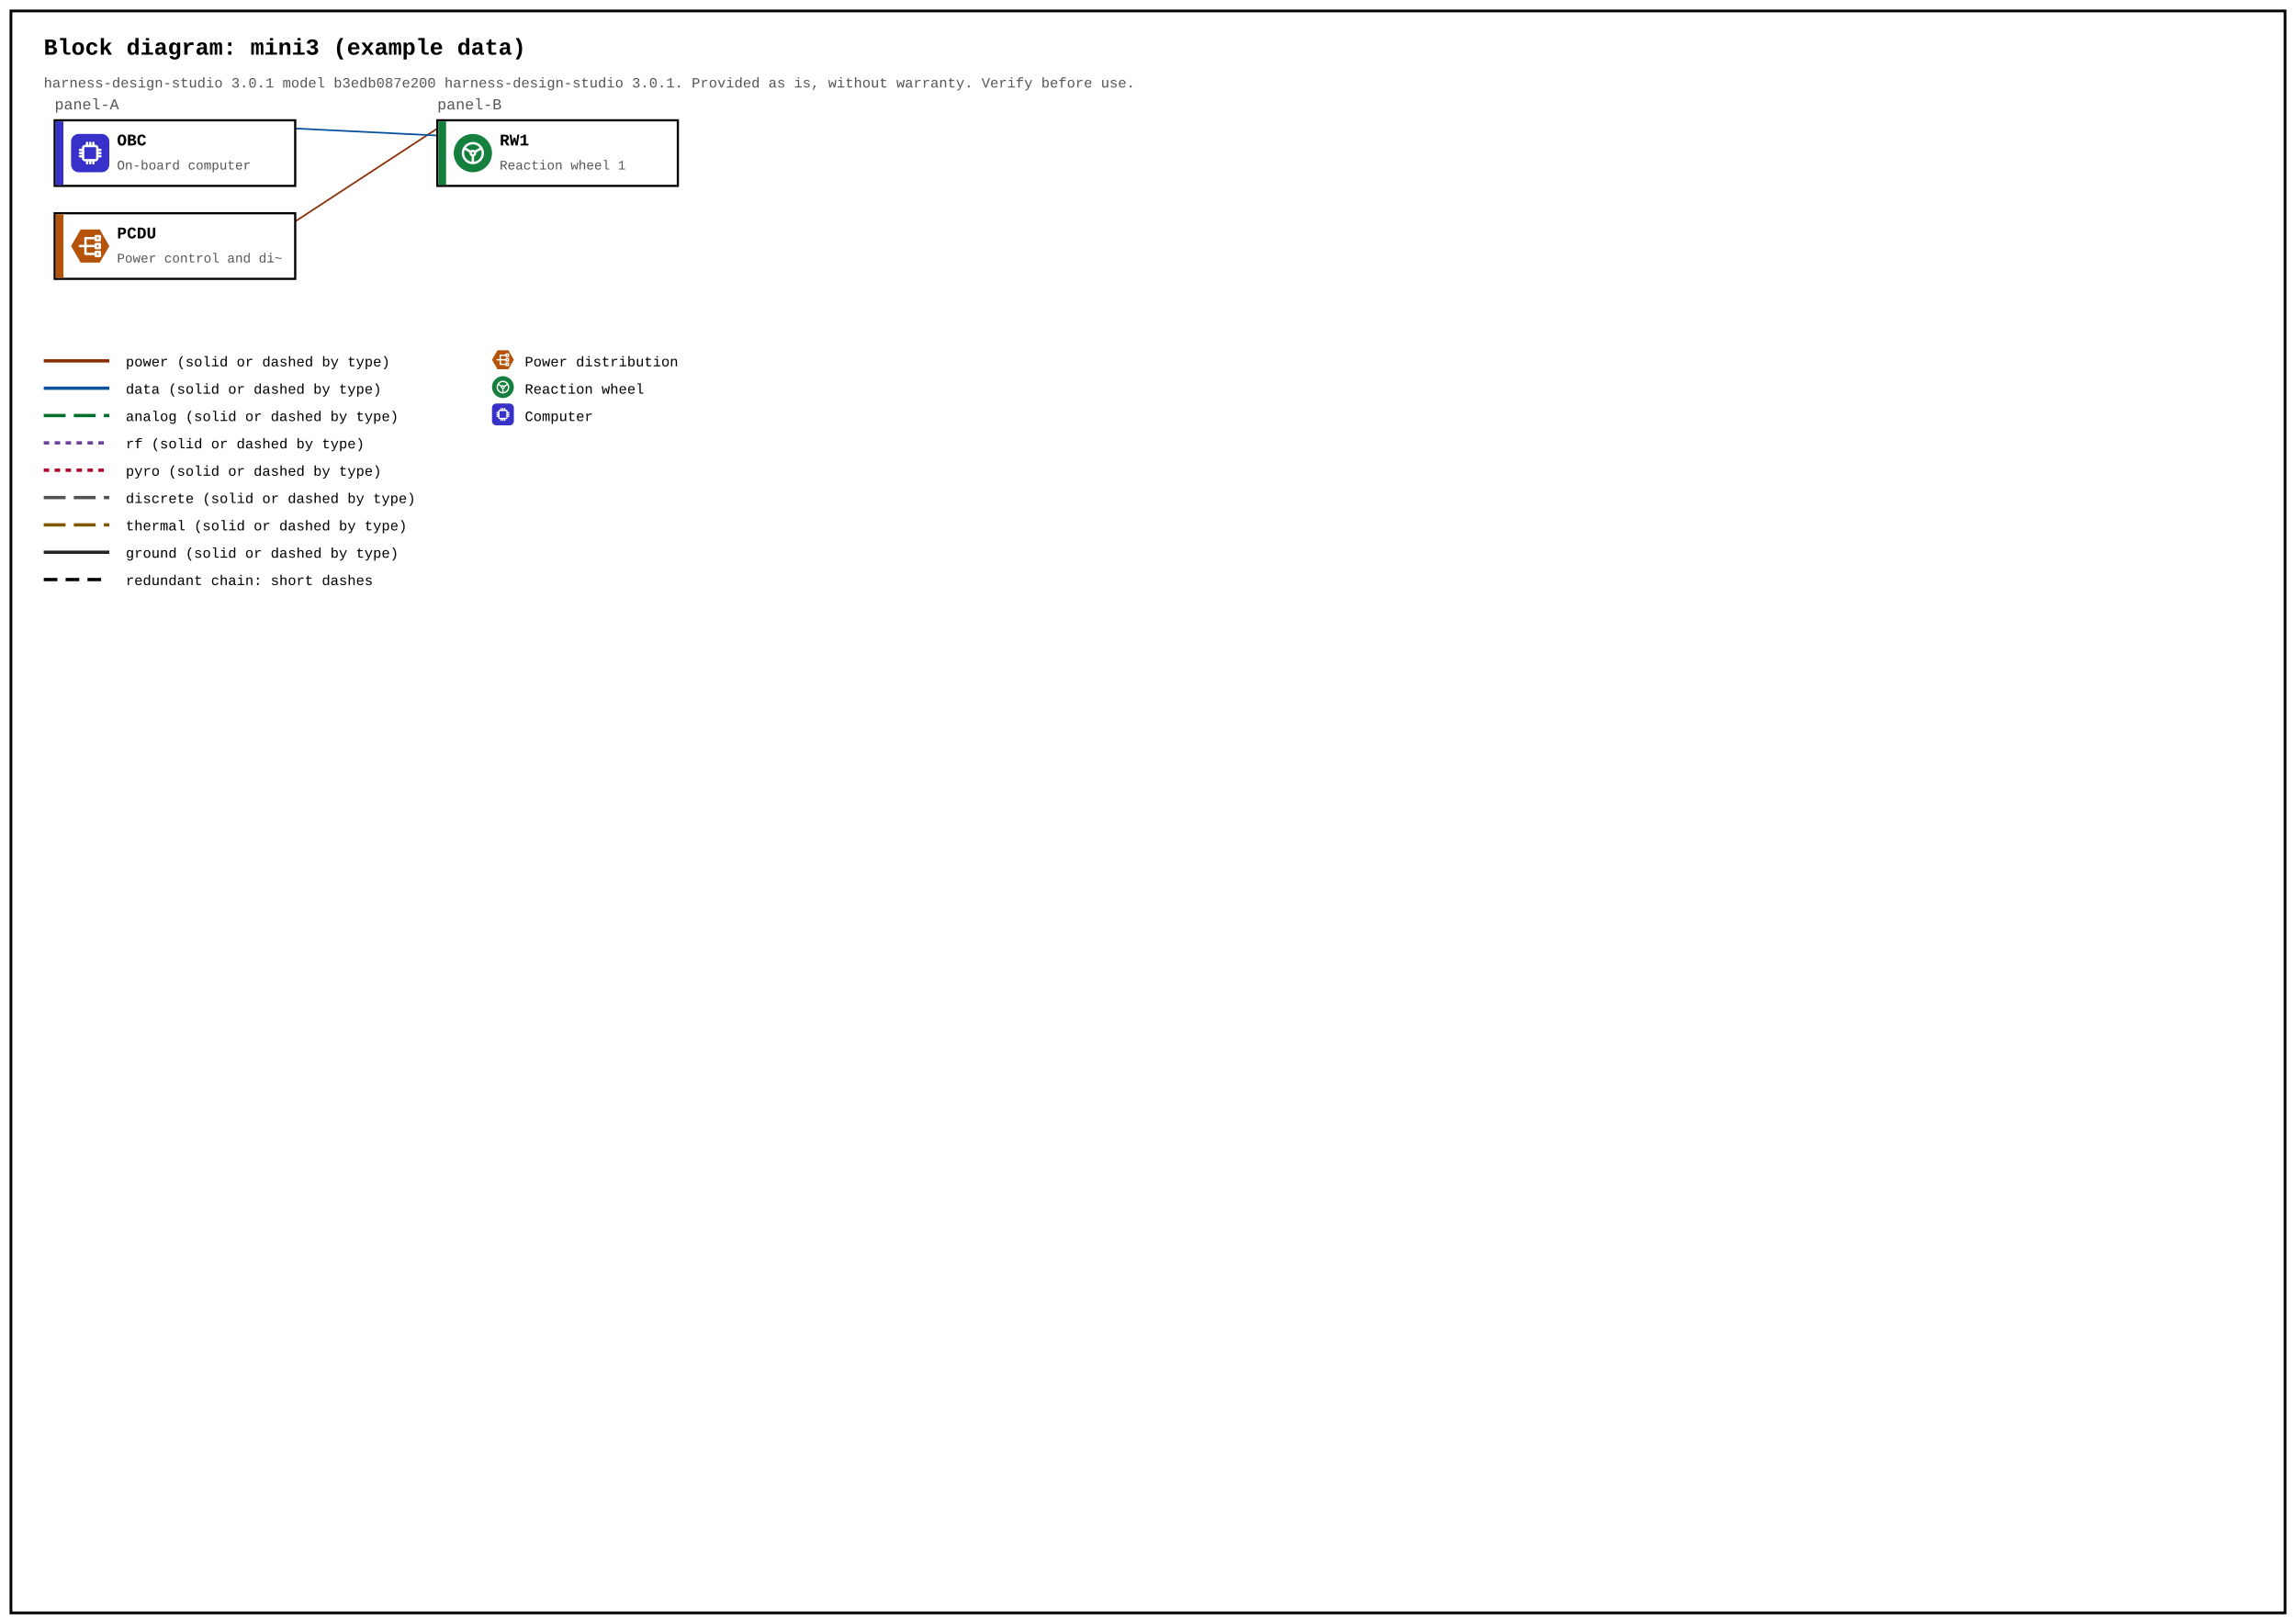
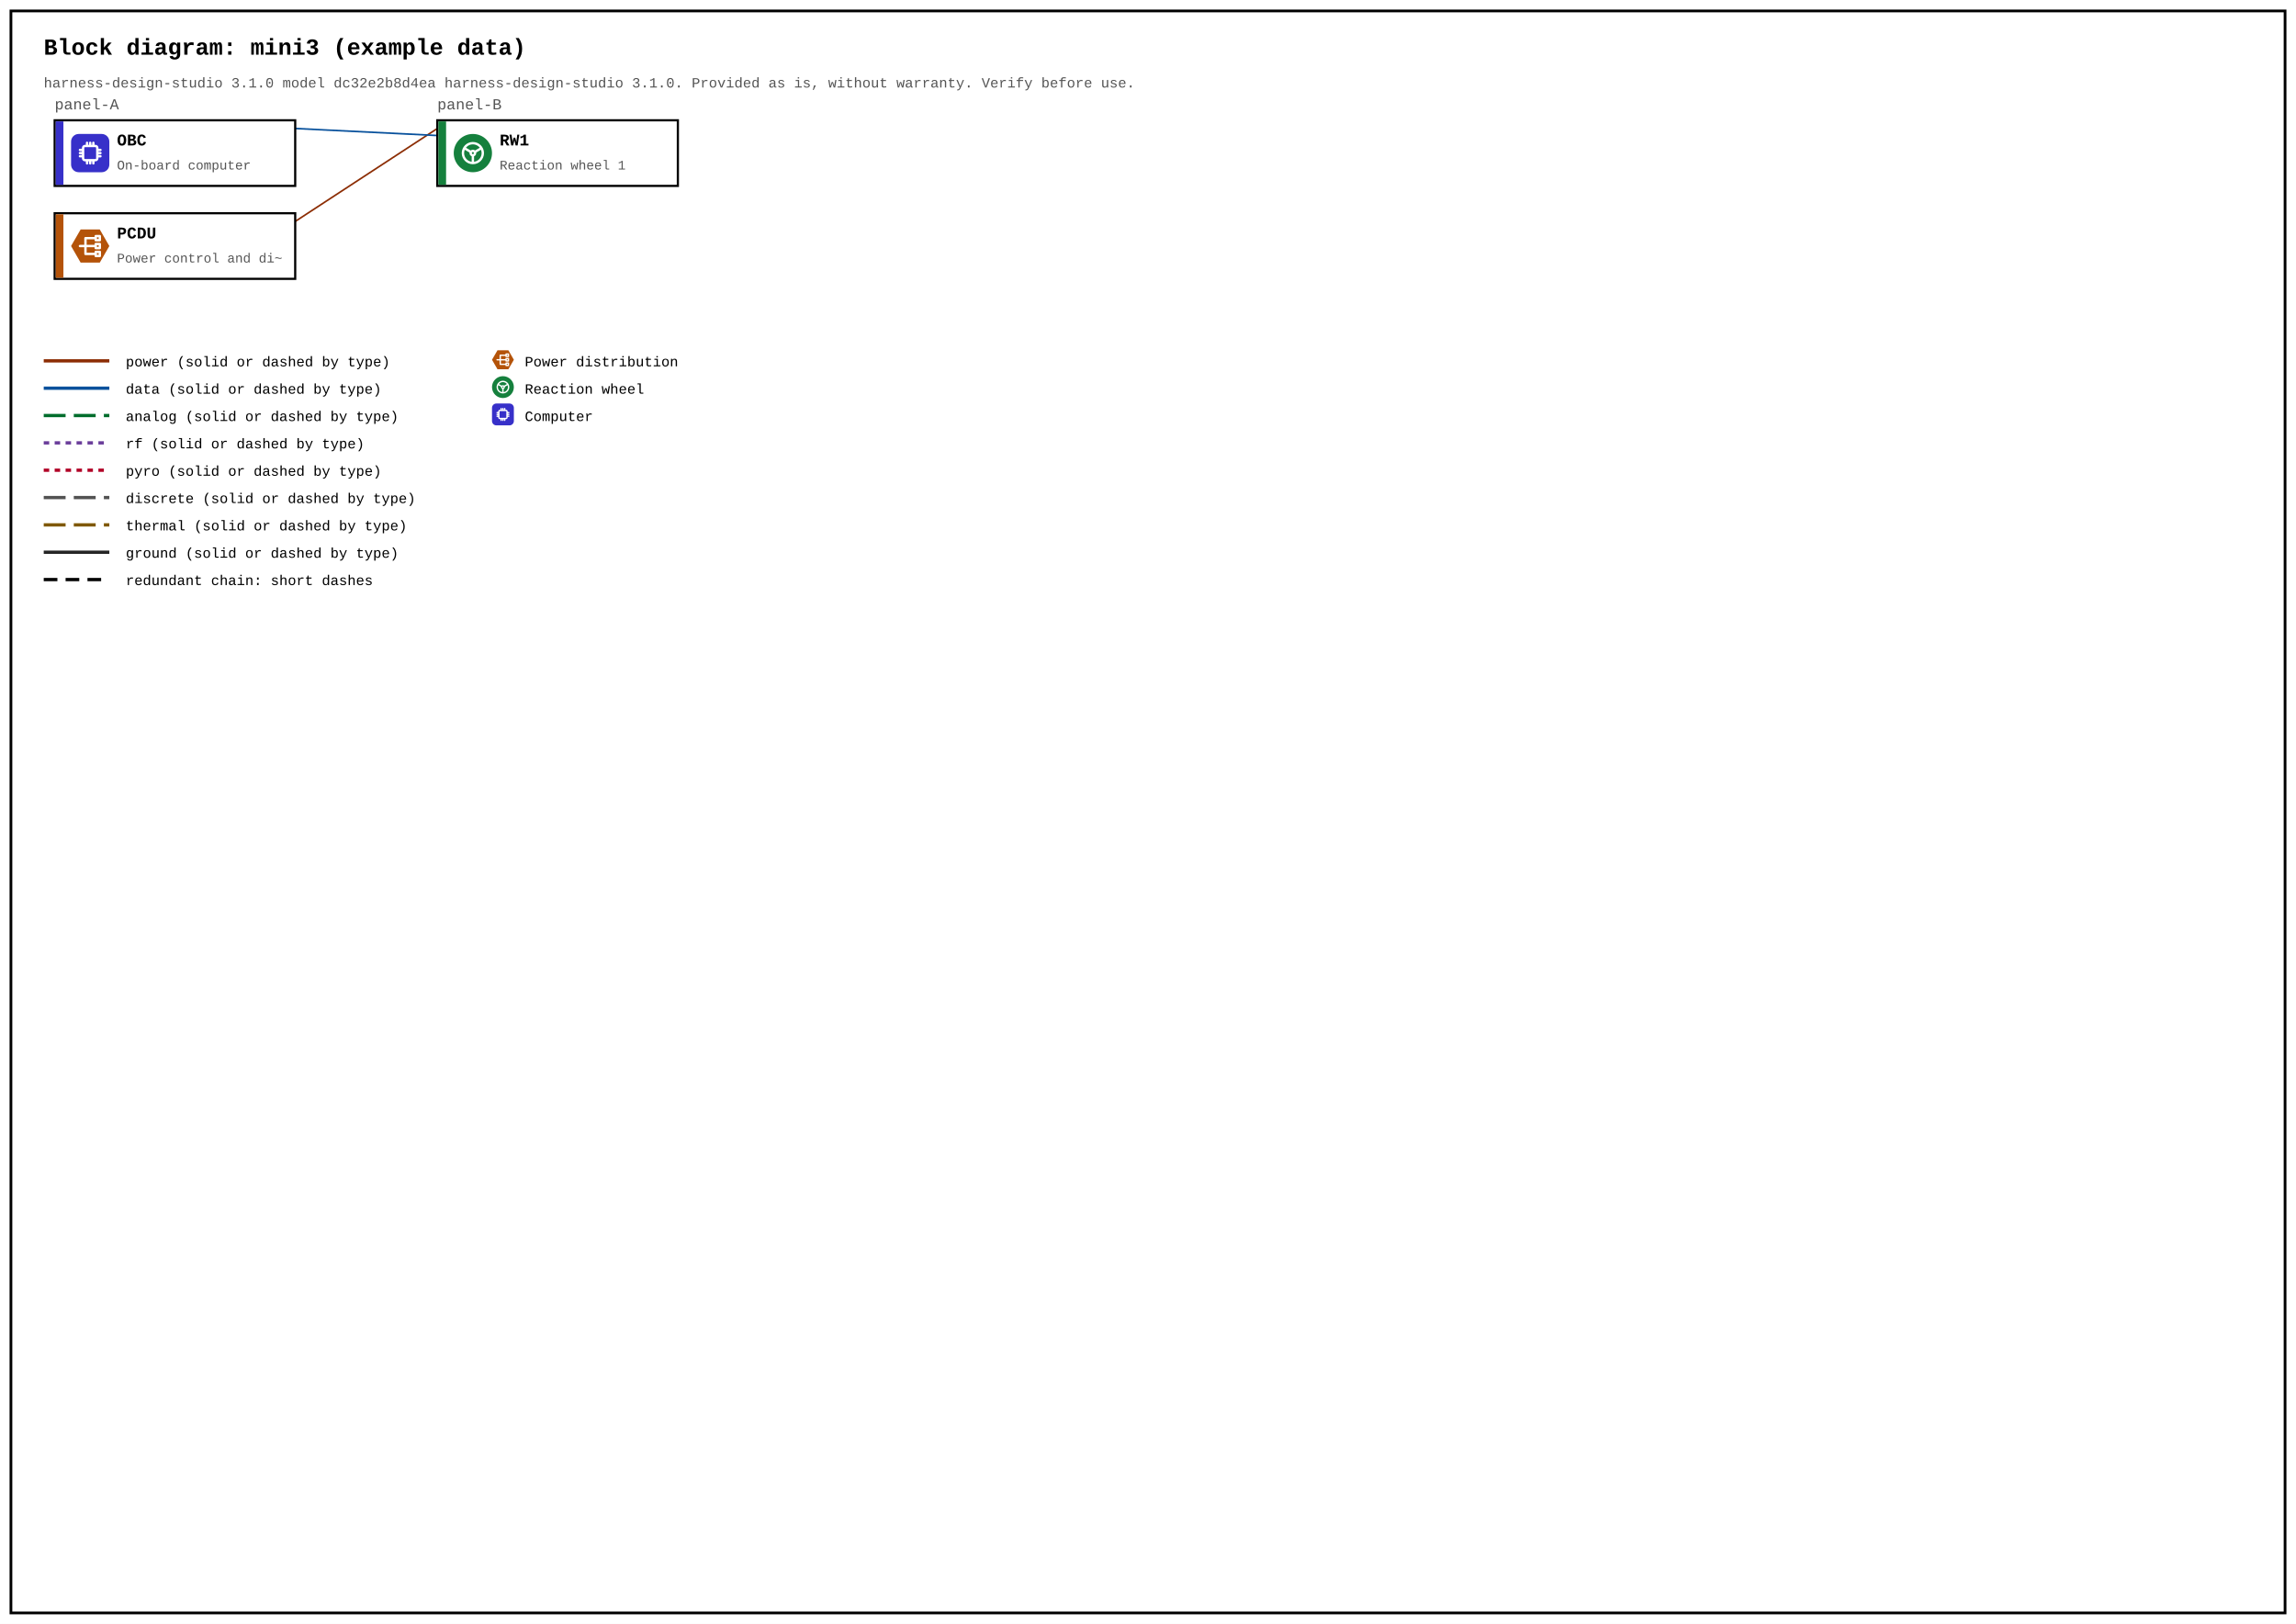
<svg xmlns="http://www.w3.org/2000/svg" width="420mm" height="297mm" viewBox="0 0 420 297" font-family="Courier New, Courier, monospace">
  <rect x="0" y="0" width="420" height="297" fill="#ffffff" />
  <rect x="2" y="2" width="416" height="293" fill="none" stroke="#000000" stroke-width="0.5" />
  <text x="8" y="10" font-size="4.2" font-weight="bold" text-anchor="start" fill="#000000">Block diagram: mini3 (example data)</text>
-   <text x="8" y="16" font-size="2.6" text-anchor="start" fill="#555555">harness-design-studio 3.0.1 model b3edb087e200   harness-design-studio 3.0.1. Provided as is, without warranty. Verify before use.</text>
+   <text x="8" y="16" font-size="2.6" text-anchor="start" fill="#555555">harness-design-studio 3.1.0 model dc32e2b8d4ea   harness-design-studio 3.1.0. Provided as is, without warranty. Verify before use.</text>
  <text x="10" y="20" font-size="2.8" text-anchor="start" fill="#555555">panel-A</text>
  <text x="80" y="20" font-size="2.8" text-anchor="start" fill="#555555">panel-B</text>
  <line x1="54" y1="40.5" x2="80" y2="23.5" stroke="#8c2d04" stroke-width="0.3" />
  <line x1="54" y1="23.5" x2="80" y2="24.786" stroke="#08519c" stroke-width="0.3" />
  <rect x="10" y="22" width="44" height="12" fill="#ffffff" stroke="#000000" stroke-width="0.4" />
  <path d="M 10.2 22.2 L 11.6 22.2 L 11.6 33.8 L 10.2 33.8 Z" fill="#3730c9" />
  <path d="M 14.4 24.5 L 18.6 24.5 C 19.373 24.5 20 25.127 20 25.9 L 20 30.1 C 20 30.873 19.373 31.5 18.6 31.5 L 14.4 31.5 C 13.627 31.5 13 30.873 13 30.1 L 13 25.9 C 13 25.127 13.627 24.5 14.4 24.5 Z" fill="#3730c9" />
  <path d="M 15.547 26.701 L 17.453 26.701 C 17.644 26.701 17.799 26.856 17.799 27.047 L 17.799 28.953 C 17.799 29.144 17.644 29.299 17.453 29.299 L 15.547 29.299 C 15.356 29.299 15.201 29.144 15.201 28.953 L 15.201 27.047 C 15.201 26.856 15.356 26.701 15.547 26.701 Z M 15.922 26.123 L 15.922 26.701 M 15.922 29.299 L 15.922 29.877 M 14.623 27.422 L 15.201 27.422 M 17.799 27.422 L 18.377 27.422 M 16.5 26.123 L 16.5 26.701 M 16.5 29.299 L 16.5 29.877 M 14.623 28 L 15.201 28 M 17.799 28 L 18.377 28 M 17.078 26.123 L 17.078 26.701 M 17.078 29.299 L 17.078 29.877 M 14.623 28.578 L 15.201 28.578 M 17.799 28.578 L 18.377 28.578" fill="none" stroke="#ffffff" stroke-width="0.433" stroke-linecap="round" stroke-linejoin="round" />
  <text x="21.4" y="26.6" font-size="3" font-weight="bold" text-anchor="start" fill="#000000">OBC</text>
  <text x="21.4" y="31" font-size="2.4" text-anchor="start" fill="#555555">On-board computer</text>
  <rect x="10" y="39" width="44" height="12" fill="#ffffff" stroke="#000000" stroke-width="0.4" />
  <path d="M 10.2 39.2 L 11.6 39.2 L 11.6 50.8 L 10.2 50.8 Z" fill="#b45309" />
  <path d="M 20 45 L 18.25 48.031 L 14.75 48.031 L 13 45 L 14.75 41.969 L 18.25 41.969 Z" fill="#b45309" />
  <path d="M 14.623 45 L 15.634 45 M 15.634 43.556 L 15.634 46.444 M 15.634 43.556 L 17.511 43.556 M 17.511 43.181 L 18.261 43.181 L 18.261 43.932 L 17.511 43.932 Z M 15.634 45 L 17.511 45 M 17.511 44.625 L 18.261 44.625 L 18.261 45.375 L 17.511 45.375 Z M 15.634 46.444 L 17.511 46.444 M 17.511 46.068 L 18.261 46.068 L 18.261 46.819 L 17.511 46.819 Z" fill="none" stroke="#ffffff" stroke-width="0.433" stroke-linecap="round" stroke-linejoin="round" />
  <text x="21.4" y="43.6" font-size="3" font-weight="bold" text-anchor="start" fill="#000000">PCDU</text>
  <text x="21.4" y="48" font-size="2.4" text-anchor="start" fill="#555555">Power control and di~</text>
  <rect x="80" y="22" width="44" height="12" fill="#ffffff" stroke="#000000" stroke-width="0.4" />
  <path d="M 80.2 22.2 L 81.6 22.2 L 81.6 33.8 L 80.2 33.8 Z" fill="#15803d" />
  <path d="M 90 28 C 90 26.067 88.433 24.5 86.5 24.5 C 84.567 24.5 83 26.067 83 28 C 83 29.933 84.567 31.5 86.5 31.5 C 88.433 31.5 90 29.933 90 28 Z" fill="#15803d" />
  <path d="M 88.319 28 C 88.319 26.995 87.505 26.181 86.5 26.181 C 85.495 26.181 84.681 26.995 84.681 28 C 84.681 29.005 85.495 29.819 86.5 29.819 C 87.505 29.819 88.319 29.005 88.319 28 Z M 86.904 28 C 86.904 27.777 86.723 27.596 86.5 27.596 C 86.277 27.596 86.096 27.777 86.096 28 C 86.096 28.223 86.277 28.404 86.5 28.404 C 86.723 28.404 86.904 28.223 86.904 28 Z M 86.5 28.404 L 86.5 29.819 M 86.15 27.798 L 84.925 27.09 M 86.85 27.798 L 88.075 27.09" fill="none" stroke="#ffffff" stroke-width="0.433" stroke-linecap="round" stroke-linejoin="round" />
  <text x="91.4" y="26.6" font-size="3" font-weight="bold" text-anchor="start" fill="#000000">RW1</text>
  <text x="91.4" y="31" font-size="2.4" text-anchor="start" fill="#555555">Reaction wheel 1</text>
  <line x1="8" y1="66" x2="20" y2="66" stroke="#8c2d04" stroke-width="0.6" />
  <text x="23" y="67" font-size="2.6" text-anchor="start" fill="#000000">power (solid or dashed by type)</text>
  <line x1="8" y1="71" x2="20" y2="71" stroke="#08519c" stroke-width="0.6" />
  <text x="23" y="72" font-size="2.6" text-anchor="start" fill="#000000">data (solid or dashed by type)</text>
  <line x1="8" y1="76" x2="20" y2="76" stroke="#006d2c" stroke-width="0.6" stroke-dasharray="4 1.5" />
  <text x="23" y="77" font-size="2.6" text-anchor="start" fill="#000000">analog (solid or dashed by type)</text>
  <line x1="8" y1="81" x2="20" y2="81" stroke="#6a3d9a" stroke-width="0.6" stroke-dasharray="1 1" />
  <text x="23" y="82" font-size="2.6" text-anchor="start" fill="#000000">rf (solid or dashed by type)</text>
  <line x1="8" y1="86" x2="20" y2="86" stroke="#b10026" stroke-width="0.6" stroke-dasharray="1 1" />
  <text x="23" y="87" font-size="2.6" text-anchor="start" fill="#000000">pyro (solid or dashed by type)</text>
  <line x1="8" y1="91" x2="20" y2="91" stroke="#525252" stroke-width="0.6" stroke-dasharray="4 1.5" />
  <text x="23" y="92" font-size="2.6" text-anchor="start" fill="#000000">discrete (solid or dashed by type)</text>
  <line x1="8" y1="96" x2="20" y2="96" stroke="#7f5800" stroke-width="0.6" stroke-dasharray="4 1.5" />
  <text x="23" y="97" font-size="2.6" text-anchor="start" fill="#000000">thermal (solid or dashed by type)</text>
  <line x1="8" y1="101" x2="20" y2="101" stroke="#252525" stroke-width="0.6" />
  <text x="23" y="102" font-size="2.6" text-anchor="start" fill="#000000">ground (solid or dashed by type)</text>
  <line x1="8" y1="106" x2="20" y2="106" stroke="#000000" stroke-width="0.6" stroke-dasharray="2.5 1.5" />
  <text x="23" y="107" font-size="2.6" text-anchor="start" fill="#000000">redundant chain: short dashes</text>
  <path d="M 94 65.8 L 93 67.532 L 91 67.532 L 90 65.8 L 91 64.068 L 93 64.068 Z" fill="#b45309" />
  <path d="M 90.927 65.8 L 91.505 65.8 M 91.505 64.975 L 91.505 66.625 M 91.505 64.975 L 92.578 64.975 M 92.578 64.76 L 93.007 64.76 L 93.007 65.189 L 92.578 65.189 Z M 91.505 65.8 L 92.578 65.8 M 92.578 65.585 L 93.007 65.585 L 93.007 66.014 L 92.578 66.014 Z M 91.505 66.625 L 92.578 66.625 M 92.578 66.41 L 93.007 66.41 L 93.007 66.84 L 92.578 66.84 Z" fill="none" stroke="#ffffff" stroke-width="0.247" stroke-linecap="round" stroke-linejoin="round" />
  <text x="96" y="67" font-size="2.6" text-anchor="start" fill="#000000">Power distribution</text>
  <path d="M 94 70.8 C 94 69.695 93.105 68.8 92 68.8 C 90.895 68.8 90 69.695 90 70.8 C 90 71.905 90.895 72.8 92 72.8 C 93.105 72.8 94 71.905 94 70.8 Z" fill="#15803d" />
  <path d="M 93.04 70.8 C 93.04 70.226 92.574 69.76 92 69.76 C 91.426 69.76 90.96 70.226 90.96 70.8 C 90.96 71.374 91.426 71.84 92 71.84 C 92.574 71.84 93.04 71.374 93.04 70.8 Z M 92.231 70.8 C 92.231 70.672 92.128 70.569 92 70.569 C 91.872 70.569 91.769 70.672 91.769 70.8 C 91.769 70.928 91.872 71.031 92 71.031 C 92.128 71.031 92.231 70.928 92.231 70.8 Z M 92 71.031 L 92 71.84 M 91.8 70.684 L 91.1 70.28 M 92.2 70.684 L 92.9 70.28" fill="none" stroke="#ffffff" stroke-width="0.247" stroke-linecap="round" stroke-linejoin="round" />
  <text x="96" y="72" font-size="2.6" text-anchor="start" fill="#000000">Reaction wheel</text>
  <path d="M 90.8 73.8 L 93.2 73.8 C 93.642 73.8 94 74.158 94 74.6 L 94 77 C 94 77.442 93.642 77.8 93.2 77.8 L 90.8 77.8 C 90.358 77.8 90 77.442 90 77 L 90 74.6 C 90 74.158 90.358 73.8 90.8 73.8 Z" fill="#3730c9" />
  <path d="M 91.456 75.058 L 92.544 75.058 C 92.654 75.058 92.743 75.146 92.743 75.255 L 92.743 76.344 C 92.743 76.454 92.654 76.543 92.544 76.543 L 91.456 76.543 C 91.346 76.543 91.257 76.454 91.257 76.344 L 91.257 75.255 C 91.257 75.146 91.346 75.058 91.456 75.058 Z M 91.67 74.728 L 91.67 75.058 M 91.67 76.543 L 91.67 76.873 M 90.927 75.47 L 91.257 75.47 M 92.743 75.47 L 93.073 75.47 M 92 74.728 L 92 75.058 M 92 76.543 L 92 76.873 M 90.927 75.8 L 91.257 75.8 M 92.743 75.8 L 93.073 75.8 M 92.33 74.728 L 92.33 75.058 M 92.33 76.543 L 92.33 76.873 M 90.927 76.13 L 91.257 76.13 M 92.743 76.13 L 93.073 76.13" fill="none" stroke="#ffffff" stroke-width="0.247" stroke-linecap="round" stroke-linejoin="round" />
  <text x="96" y="77" font-size="2.6" text-anchor="start" fill="#000000">Computer</text>
</svg>
